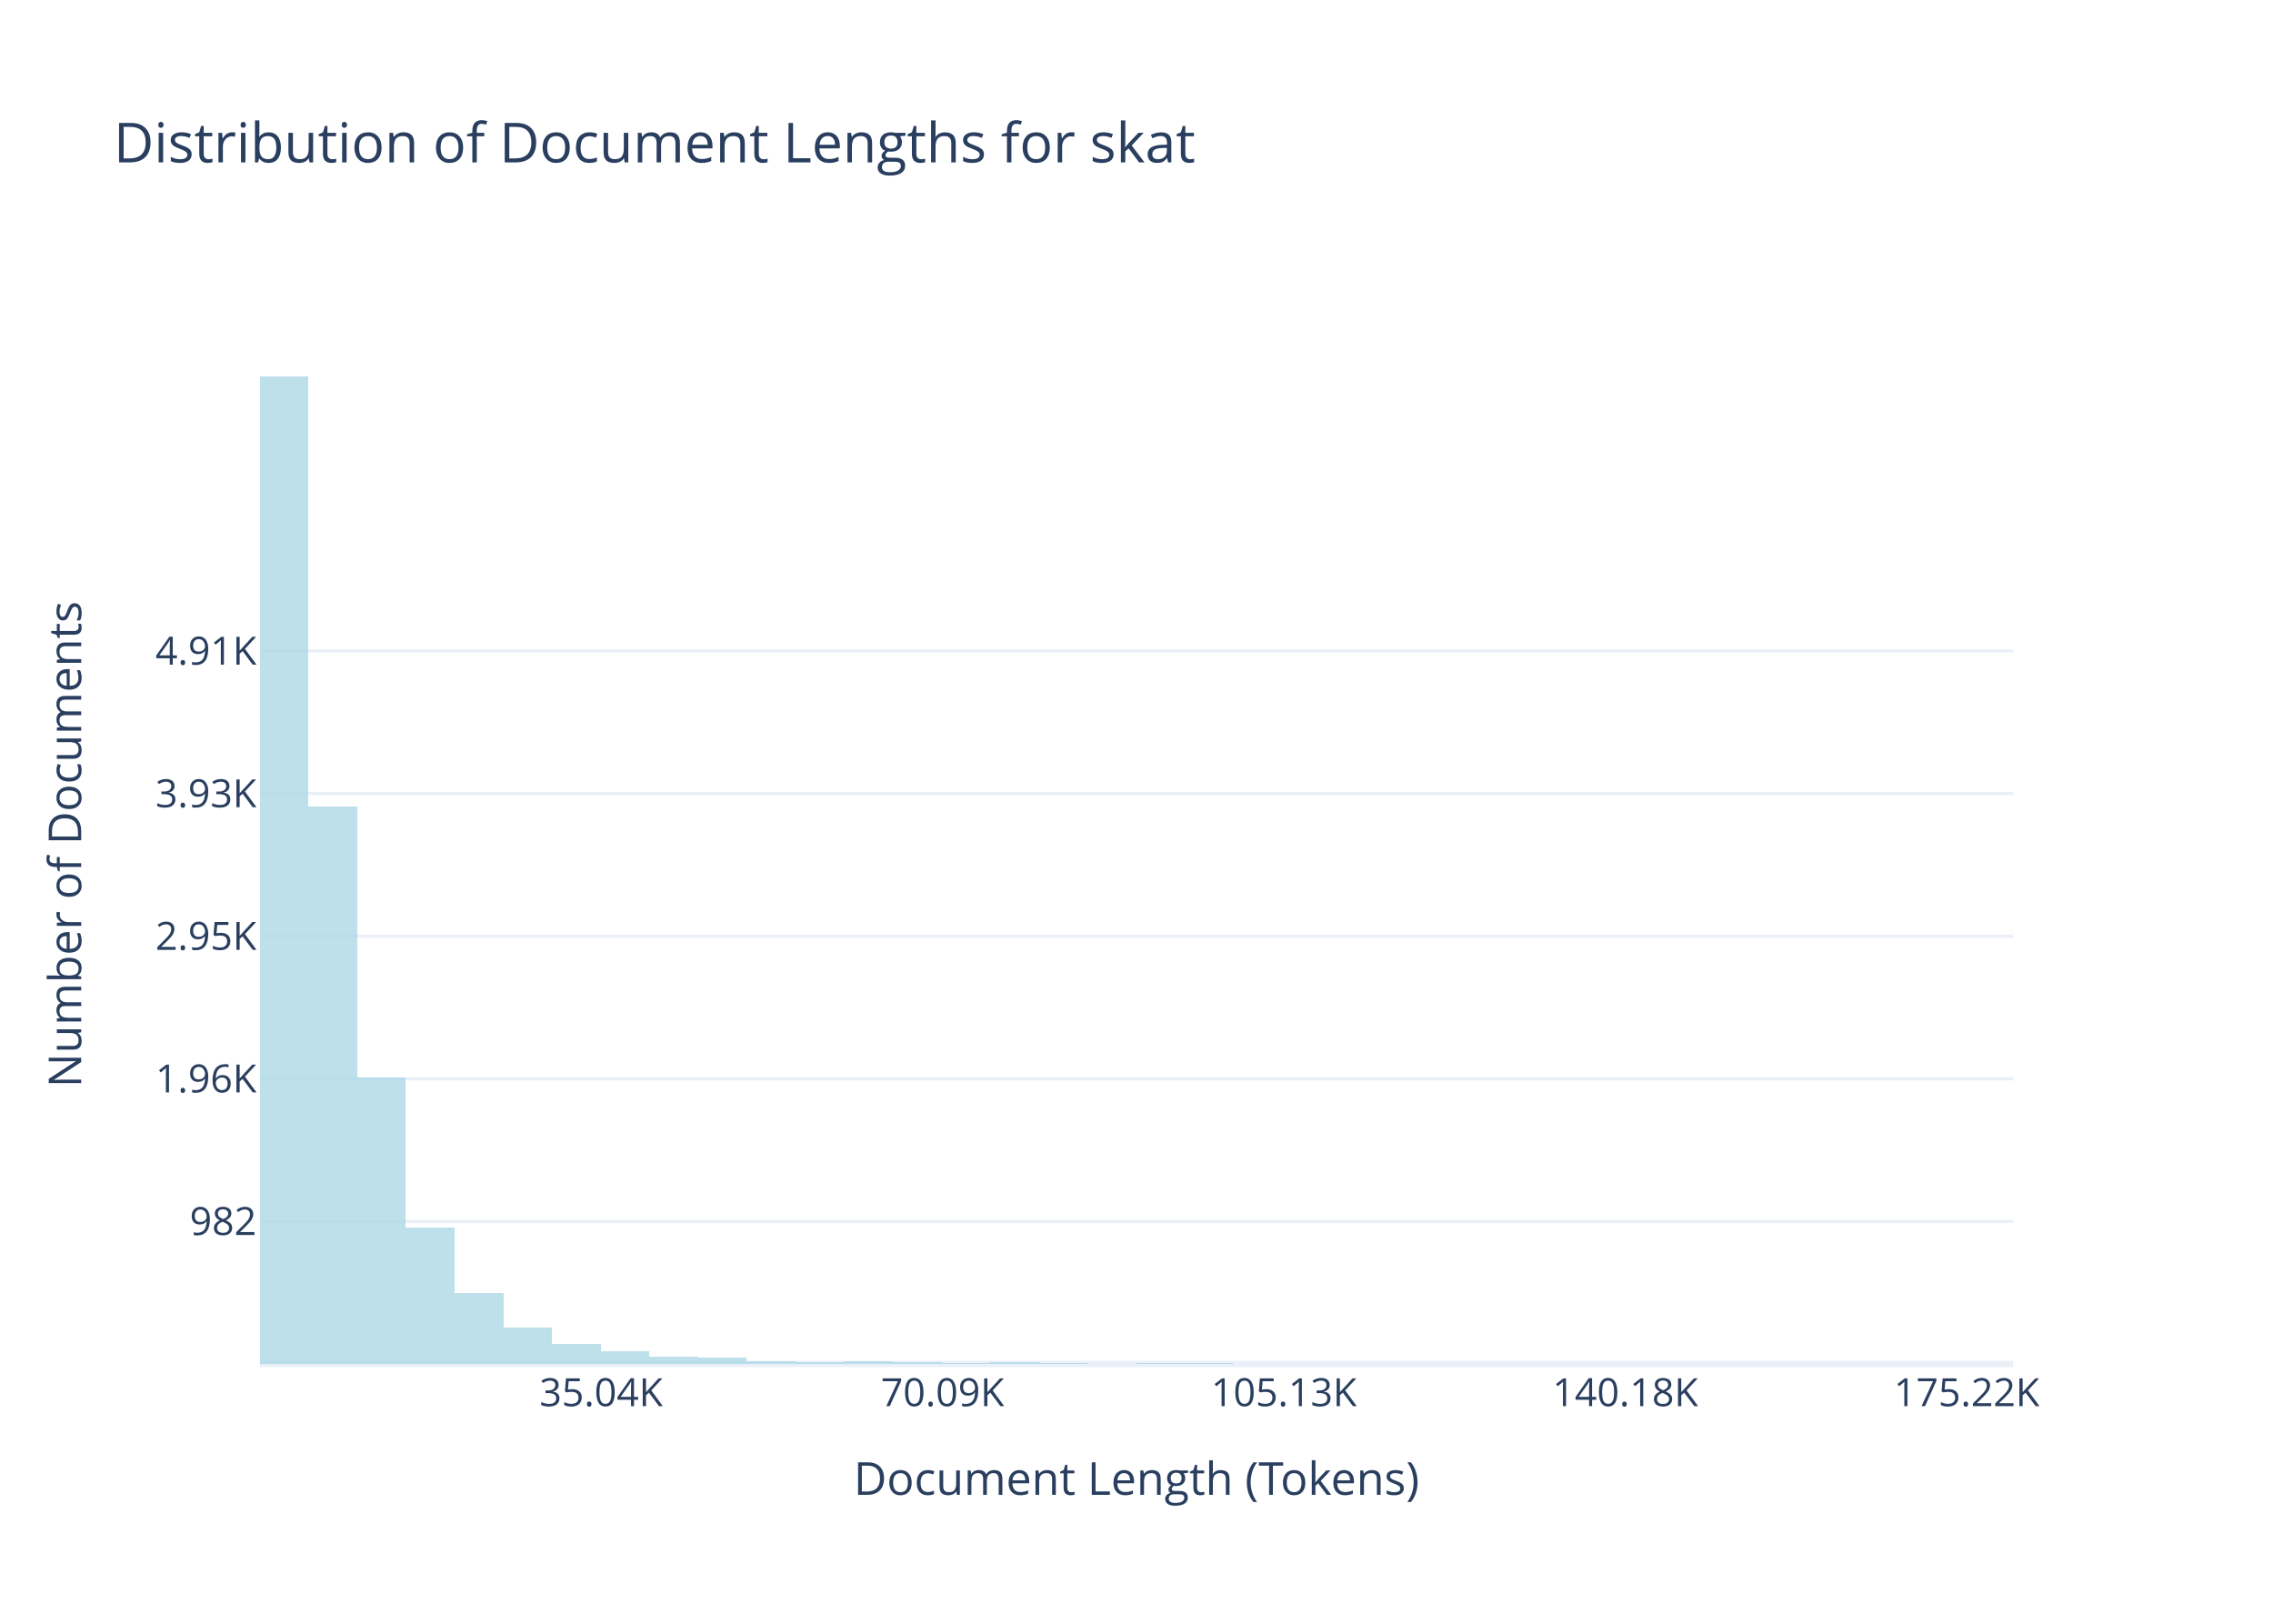
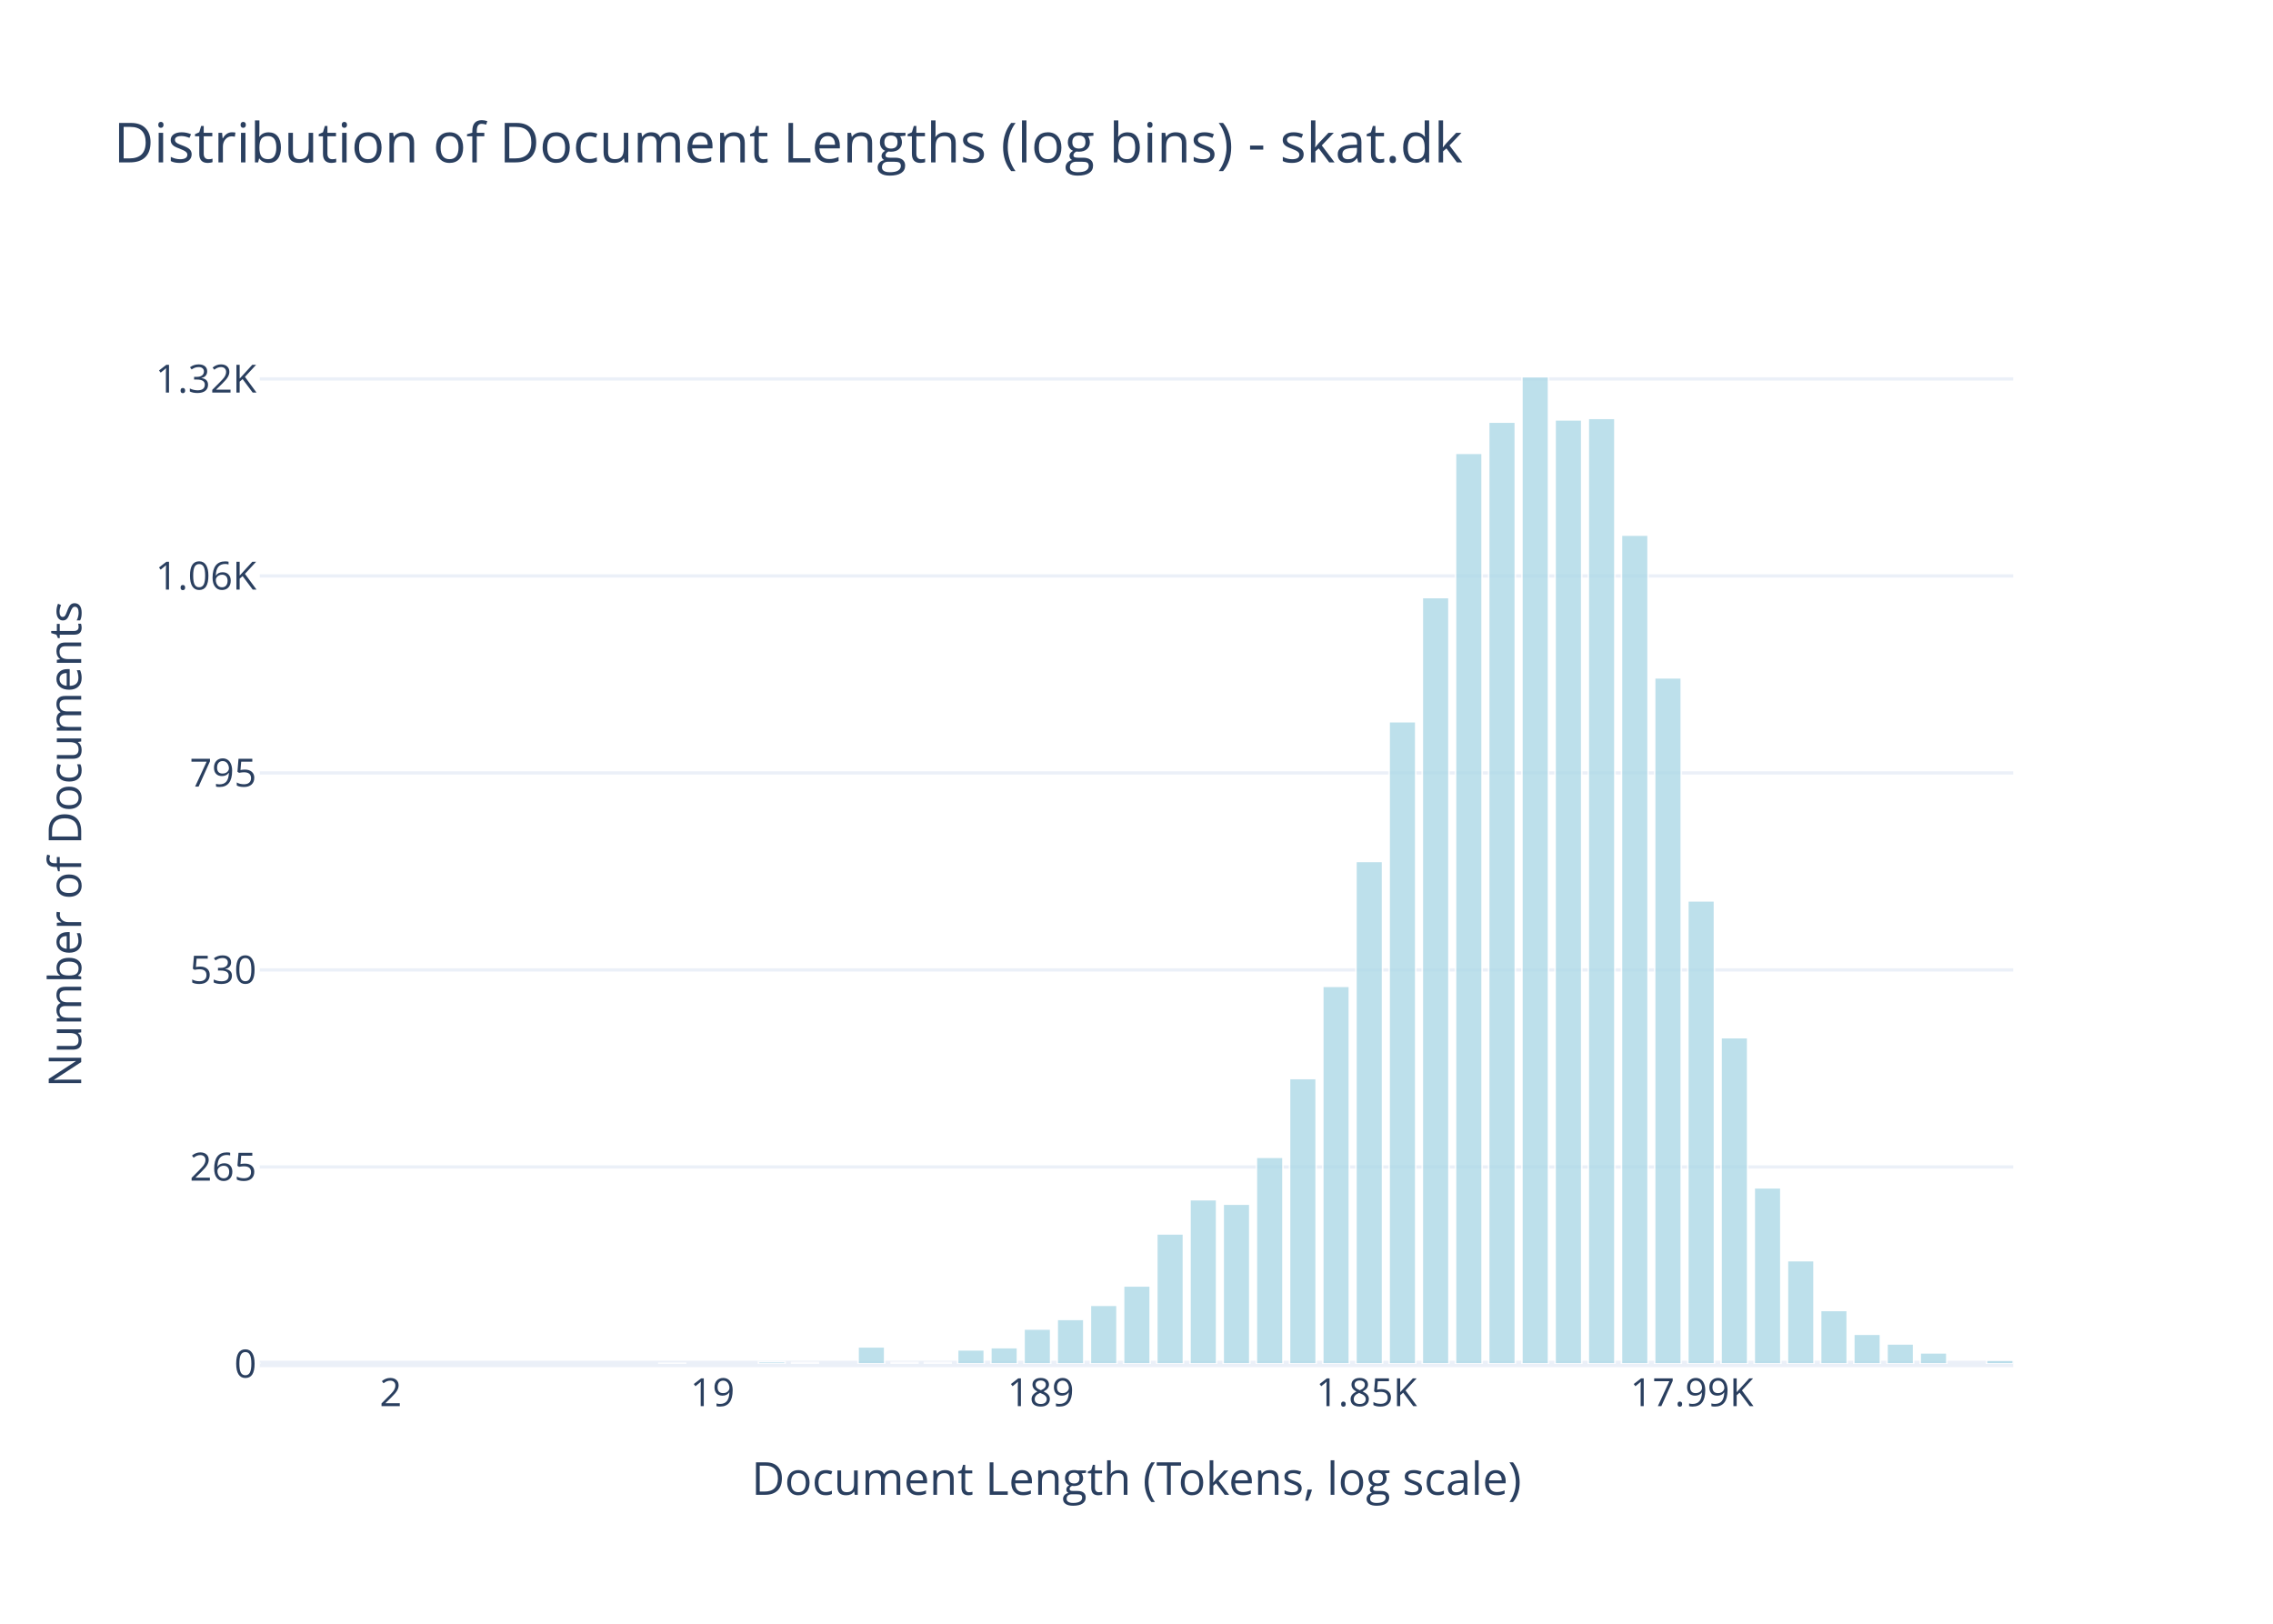
<svg xmlns="http://www.w3.org/2000/svg" class="main-svg" width="700" height="500" style="" viewBox="0 0 700 500">
  <rect x="0" y="0" width="700" height="500" style="fill: rgb(255, 255, 255); fill-opacity: 1;" />
-   <defs id="defs-8a2da5">
+   <defs id="defs-f9f91c">
    <g class="clips">
-       <clipPath id="clip8a2da5xyplot" class="plotclip">
+       <clipPath id="clipf9f91cxyplot" class="plotclip">
        <rect width="540" height="320" />
      </clipPath>
-       <clipPath class="axesclip" id="clip8a2da5x">
+       <clipPath class="axesclip" id="clipf9f91cx">
        <rect x="80" y="0" width="540" height="500" />
      </clipPath>
-       <clipPath class="axesclip" id="clip8a2da5y">
+       <clipPath class="axesclip" id="clipf9f91cy">
        <rect x="0" y="100" width="700" height="320" />
      </clipPath>
-       <clipPath class="axesclip" id="clip8a2da5xy">
+       <clipPath class="axesclip" id="clipf9f91cxy">
        <rect x="80" y="100" width="540" height="320" />
      </clipPath>
    </g>
    <g class="gradients" />
    <g class="patterns" />
  </defs>
  <g class="bglayer" />
  <g class="layer-below">
    <g class="imagelayer" />
    <g class="shapelayer" />
  </g>
  <g class="cartesianlayer">
    <g class="subplot xy">
      <g class="layer-subplot">
        <g class="shapelayer" />
        <g class="imagelayer" />
      </g>
      <g class="minor-gridlayer">
        <g class="x" />
        <g class="y" />
      </g>
      <g class="gridlayer">
        <g class="x" />
        <g class="y">
-           <path class="ygrid crisp" transform="translate(0,376.09)" d="M80,0h540" style="stroke: rgb(235, 240, 248); stroke-opacity: 1; stroke-width: 1px;" />
-           <path class="ygrid crisp" transform="translate(0,332.18)" d="M80,0h540" style="stroke: rgb(235, 240, 248); stroke-opacity: 1; stroke-width: 1px;" />
-           <path class="ygrid crisp" transform="translate(0,288.28)" d="M80,0h540" style="stroke: rgb(235, 240, 248); stroke-opacity: 1; stroke-width: 1px;" />
-           <path class="ygrid crisp" transform="translate(0,244.37)" d="M80,0h540" style="stroke: rgb(235, 240, 248); stroke-opacity: 1; stroke-width: 1px;" />
-           <path class="ygrid crisp" transform="translate(0,200.46)" d="M80,0h540" style="stroke: rgb(235, 240, 248); stroke-opacity: 1; stroke-width: 1px;" />
+           <path class="ygrid crisp" transform="translate(0,359.34)" d="M80,0h540" style="stroke: rgb(235, 240, 248); stroke-opacity: 1; stroke-width: 1px;" />
+           <path class="ygrid crisp" transform="translate(0,298.67)" d="M80,0h540" style="stroke: rgb(235, 240, 248); stroke-opacity: 1; stroke-width: 1px;" />
+           <path class="ygrid crisp" transform="translate(0,238.01)" d="M80,0h540" style="stroke: rgb(235, 240, 248); stroke-opacity: 1; stroke-width: 1px;" />
+           <path class="ygrid crisp" transform="translate(0,177.35)" d="M80,0h540" style="stroke: rgb(235, 240, 248); stroke-opacity: 1; stroke-width: 1px;" />
+           <path class="ygrid crisp" transform="translate(0,116.69)" d="M80,0h540" style="stroke: rgb(235, 240, 248); stroke-opacity: 1; stroke-width: 1px;" />
        </g>
      </g>
      <g class="zerolinelayer">
        <path class="yzl zl crisp" transform="translate(0,420)" d="M80,0h540" style="stroke: rgb(235, 240, 248); stroke-opacity: 1; stroke-width: 2px;" />
      </g>
      <g class="layer-between">
        <g class="shapelayer" />
        <g class="imagelayer" />
      </g>
      <path class="xlines-below" />
      <path class="ylines-below" />
      <g class="overlines-below" />
      <g class="xaxislayer-below" />
      <g class="yaxislayer-below" />
      <g class="overaxes-below" />
      <g class="overplot">
-         <g class="xy" transform="translate(80,100)" clip-path="url(#clip8a2da5xyplot)">
+         <g class="xy" transform="translate(80,100)" clip-path="url(#clipf9f91cxyplot)">
          <g class="barlayer mlayer">
-             <g class="trace bars" shape-rendering="crispEdges" style="opacity: 0.8;">
+             <g class="trace bars" style="opacity: 0.8;">
              <g class="points">
                <g class="point">
-                   <path d="M0,320V16H15V320Z" style="vector-effect: none; opacity: 1; stroke-width: 0px; fill: rgb(173, 216, 230); fill-opacity: 1;" />
-                 </g>
-                 <g class="point">
-                   <path d="M15,320V148.39H30V320Z" style="vector-effect: none; opacity: 1; stroke-width: 0px; fill: rgb(173, 216, 230); fill-opacity: 1;" />
-                 </g>
-                 <g class="point">
-                   <path d="M30,320V231.74H45V320Z" style="vector-effect: none; opacity: 1; stroke-width: 0px; fill: rgb(173, 216, 230); fill-opacity: 1;" />
-                 </g>
-                 <g class="point">
-                   <path d="M45,320V278.06H60V320Z" style="vector-effect: none; opacity: 1; stroke-width: 0px; fill: rgb(173, 216, 230); fill-opacity: 1;" />
-                 </g>
-                 <g class="point">
-                   <path d="M60,320V298.14H75V320Z" style="vector-effect: none; opacity: 1; stroke-width: 0px; fill: rgb(173, 216, 230); fill-opacity: 1;" />
-                 </g>
-                 <g class="point">
-                   <path d="M75,320V308.78H90V320Z" style="vector-effect: none; opacity: 1; stroke-width: 0px; fill: rgb(173, 216, 230); fill-opacity: 1;" />
-                 </g>
-                 <g class="point">
-                   <path d="M90,320V313.83H105V320Z" style="vector-effect: none; opacity: 1; stroke-width: 0px; fill: rgb(173, 216, 230); fill-opacity: 1;" />
-                 </g>
-                 <g class="point">
-                   <path d="M105,320V316.11H120V320Z" style="vector-effect: none; opacity: 1; stroke-width: 0px; fill: rgb(173, 216, 230); fill-opacity: 1;" />
-                 </g>
-                 <g class="point">
-                   <path d="M120,320V317.76H135V320Z" style="vector-effect: none; opacity: 1; stroke-width: 0px; fill: rgb(173, 216, 230); fill-opacity: 1;" />
-                 </g>
-                 <g class="point">
-                   <path d="M135,320V318.03H150V320Z" style="vector-effect: none; opacity: 1; stroke-width: 0px; fill: rgb(173, 216, 230); fill-opacity: 1;" />
-                 </g>
-                 <g class="point">
-                   <path d="M150,320V319.11H165V320Z" style="vector-effect: none; opacity: 1; stroke-width: 0px; fill: rgb(173, 216, 230); fill-opacity: 1;" />
-                 </g>
-                 <g class="point">
-                   <path d="M165,320V319.33H180V320Z" style="vector-effect: none; opacity: 1; stroke-width: 0px; fill: rgb(173, 216, 230); fill-opacity: 1;" />
-                 </g>
-                 <g class="point">
-                   <path d="M180,320V319.24H195V320Z" style="vector-effect: none; opacity: 1; stroke-width: 0px; fill: rgb(173, 216, 230); fill-opacity: 1;" />
-                 </g>
-                 <g class="point">
-                   <path d="M195,320V319.51H210V320Z" style="vector-effect: none; opacity: 1; stroke-width: 0px; fill: rgb(173, 216, 230); fill-opacity: 1;" />
-                 </g>
-                 <g class="point">
-                   <path d="M210,320V319.64H225V320Z" style="vector-effect: none; opacity: 1; stroke-width: 0px; fill: rgb(173, 216, 230); fill-opacity: 1;" />
-                 </g>
-                 <g class="point">
-                   <path d="M225,320V319.51H240V320Z" style="vector-effect: none; opacity: 1; stroke-width: 0px; fill: rgb(173, 216, 230); fill-opacity: 1;" />
-                 </g>
-                 <g class="point">
-                   <path d="M240,320V319.82H255V320Z" style="vector-effect: none; opacity: 1; stroke-width: 0px; fill: rgb(173, 216, 230); fill-opacity: 1;" />
-                 </g>
-                 <g class="point">
-                   <path d="M255,320V319.91H270V320Z" style="vector-effect: none; opacity: 1; stroke-width: 0px; fill: rgb(173, 216, 230); fill-opacity: 1;" />
-                 </g>
-                 <g class="point">
-                   <path d="M270,320V319.69H285V320Z" style="vector-effect: none; opacity: 1; stroke-width: 0px; fill: rgb(173, 216, 230); fill-opacity: 1;" />
-                 </g>
-                 <g class="point">
-                   <path d="M285,320V319.82H300V320Z" style="vector-effect: none; opacity: 1; stroke-width: 0px; fill: rgb(173, 216, 230); fill-opacity: 1;" />
-                 </g>
-                 <g class="point">
-                   <path d="M300,320V319.91H315V320Z" style="vector-effect: none; opacity: 1; stroke-width: 0px; fill: rgb(173, 216, 230); fill-opacity: 1;" />
-                 </g>
-                 <g class="point">
-                   <path d="M315,320V319.96H330V320Z" style="vector-effect: none; opacity: 1; stroke-width: 0px; fill: rgb(173, 216, 230); fill-opacity: 1;" />
-                 </g>
-                 <g class="point">
-                   <path d="M0,0Z" style="vector-effect: none; opacity: 1; stroke-width: 0px; fill: rgb(173, 216, 230); fill-opacity: 1;" />
-                 </g>
-                 <g class="point">
-                   <path d="M0,0Z" style="vector-effect: none; opacity: 1; stroke-width: 0px; fill: rgb(173, 216, 230); fill-opacity: 1;" />
-                 </g>
-                 <g class="point">
-                   <path d="M0,0Z" style="vector-effect: none; opacity: 1; stroke-width: 0px; fill: rgb(173, 216, 230); fill-opacity: 1;" />
-                 </g>
-                 <g class="point">
-                   <path d="M0,0Z" style="vector-effect: none; opacity: 1; stroke-width: 0px; fill: rgb(173, 216, 230); fill-opacity: 1;" />
-                 </g>
-                 <g class="point">
-                   <path d="M0,0Z" style="vector-effect: none; opacity: 1; stroke-width: 0px; fill: rgb(173, 216, 230); fill-opacity: 1;" />
-                 </g>
-                 <g class="point">
-                   <path d="M0,0Z" style="vector-effect: none; opacity: 1; stroke-width: 0px; fill: rgb(173, 216, 230); fill-opacity: 1;" />
-                 </g>
-                 <g class="point">
-                   <path d="M420,320V319.87H435V320Z" style="vector-effect: none; opacity: 1; stroke-width: 0px; fill: rgb(173, 216, 230); fill-opacity: 1;" />
-                 </g>
-                 <g class="point">
-                   <path d="M0,0Z" style="vector-effect: none; opacity: 1; stroke-width: 0px; fill: rgb(173, 216, 230); fill-opacity: 1;" />
-                 </g>
-                 <g class="point">
-                   <path d="M450,320V319.96H465V320Z" style="vector-effect: none; opacity: 1; stroke-width: 0px; fill: rgb(173, 216, 230); fill-opacity: 1;" />
-                 </g>
-                 <g class="point">
-                   <path d="M0,0Z" style="vector-effect: none; opacity: 1; stroke-width: 0px; fill: rgb(173, 216, 230); fill-opacity: 1;" />
-                 </g>
-                 <g class="point">
-                   <path d="M0,0Z" style="vector-effect: none; opacity: 1; stroke-width: 0px; fill: rgb(173, 216, 230); fill-opacity: 1;" />
-                 </g>
-                 <g class="point">
-                   <path d="M0,0Z" style="vector-effect: none; opacity: 1; stroke-width: 0px; fill: rgb(173, 216, 230); fill-opacity: 1;" />
-                 </g>
-                 <g class="point">
-                   <path d="M0,0Z" style="vector-effect: none; opacity: 1; stroke-width: 0px; fill: rgb(173, 216, 230); fill-opacity: 1;" />
-                 </g>
-                 <g class="point">
-                   <path d="M525,320V319.96H540V320Z" style="vector-effect: none; opacity: 1; stroke-width: 0px; fill: rgb(173, 216, 230); fill-opacity: 1;" />
+                   <path d="M-5130,320V319.77H0V320Z" style="vector-effect: none; opacity: 1; stroke-width: 0.5px; fill: rgb(173, 216, 230); fill-opacity: 1; stroke: rgb(255, 255, 255); stroke-opacity: 1;" />
+                 </g>
+                 <g class="point">
+                   <path d="M122.91,320V319.77H131.13V320Z" style="vector-effect: none; opacity: 1; stroke-width: 0.5px; fill: rgb(173, 216, 230); fill-opacity: 1; stroke: rgb(255, 255, 255); stroke-opacity: 1;" />
+                 </g>
+                 <g class="point">
+                   <path d="M153.58,320V319.31H161.79V320Z" style="vector-effect: none; opacity: 1; stroke-width: 0.5px; fill: rgb(173, 216, 230); fill-opacity: 1; stroke: rgb(255, 255, 255); stroke-opacity: 1;" />
+                 </g>
+                 <g class="point">
+                   <path d="M163.8,320V319.54H172.02V320Z" style="vector-effect: none; opacity: 1; stroke-width: 0.5px; fill: rgb(173, 216, 230); fill-opacity: 1; stroke: rgb(255, 255, 255); stroke-opacity: 1;" />
+                 </g>
+                 <g class="point">
+                   <path d="M184.24,320V314.73H192.46V320Z" style="vector-effect: none; opacity: 1; stroke-width: 0.5px; fill: rgb(173, 216, 230); fill-opacity: 1; stroke: rgb(255, 255, 255); stroke-opacity: 1;" />
+                 </g>
+                 <g class="point">
+                   <path d="M194.46,320V319.54H202.68V320Z" style="vector-effect: none; opacity: 1; stroke-width: 0.5px; fill: rgb(173, 216, 230); fill-opacity: 1; stroke: rgb(255, 255, 255); stroke-opacity: 1;" />
+                 </g>
+                 <g class="point">
+                   <path d="M204.68,320V319.54H212.9V320Z" style="vector-effect: none; opacity: 1; stroke-width: 0.5px; fill: rgb(173, 216, 230); fill-opacity: 1; stroke: rgb(255, 255, 255); stroke-opacity: 1;" />
+                 </g>
+                 <g class="point">
+                   <path d="M214.91,320V315.65H223.13V320Z" style="vector-effect: none; opacity: 1; stroke-width: 0.5px; fill: rgb(173, 216, 230); fill-opacity: 1; stroke: rgb(255, 255, 255); stroke-opacity: 1;" />
+                 </g>
+                 <g class="point">
+                   <path d="M225.13,320V314.96H233.35V320Z" style="vector-effect: none; opacity: 1; stroke-width: 0.5px; fill: rgb(173, 216, 230); fill-opacity: 1; stroke: rgb(255, 255, 255); stroke-opacity: 1;" />
+                 </g>
+                 <g class="point">
+                   <path d="M235.35,320V309.24H243.57V320Z" style="vector-effect: none; opacity: 1; stroke-width: 0.5px; fill: rgb(173, 216, 230); fill-opacity: 1; stroke: rgb(255, 255, 255); stroke-opacity: 1;" />
+                 </g>
+                 <g class="point">
+                   <path d="M245.57,320V306.27H253.79V320Z" style="vector-effect: none; opacity: 1; stroke-width: 0.5px; fill: rgb(173, 216, 230); fill-opacity: 1; stroke: rgb(255, 255, 255); stroke-opacity: 1;" />
+                 </g>
+                 <g class="point">
+                   <path d="M255.79,320V301.92H264.01V320Z" style="vector-effect: none; opacity: 1; stroke-width: 0.5px; fill: rgb(173, 216, 230); fill-opacity: 1; stroke: rgb(255, 255, 255); stroke-opacity: 1;" />
+                 </g>
+                 <g class="point">
+                   <path d="M266.01,320V295.96H274.23V320Z" style="vector-effect: none; opacity: 1; stroke-width: 0.5px; fill: rgb(173, 216, 230); fill-opacity: 1; stroke: rgb(255, 255, 255); stroke-opacity: 1;" />
+                 </g>
+                 <g class="point">
+                   <path d="M276.24,320V279.94H284.46V320Z" style="vector-effect: none; opacity: 1; stroke-width: 0.5px; fill: rgb(173, 216, 230); fill-opacity: 1; stroke: rgb(255, 255, 255); stroke-opacity: 1;" />
+                 </g>
+                 <g class="point">
+                   <path d="M286.46,320V269.41H294.68V320Z" style="vector-effect: none; opacity: 1; stroke-width: 0.5px; fill: rgb(173, 216, 230); fill-opacity: 1; stroke: rgb(255, 255, 255); stroke-opacity: 1;" />
+                 </g>
+                 <g class="point">
+                   <path d="M296.68,320V270.78H304.9V320Z" style="vector-effect: none; opacity: 1; stroke-width: 0.5px; fill: rgb(173, 216, 230); fill-opacity: 1; stroke: rgb(255, 255, 255); stroke-opacity: 1;" />
+                 </g>
+                 <g class="point">
+                   <path d="M306.9,320V256.36H315.12V320Z" style="vector-effect: none; opacity: 1; stroke-width: 0.5px; fill: rgb(173, 216, 230); fill-opacity: 1; stroke: rgb(255, 255, 255); stroke-opacity: 1;" />
+                 </g>
+                 <g class="point">
+                   <path d="M317.12,320V232.1H325.34V320Z" style="vector-effect: none; opacity: 1; stroke-width: 0.5px; fill: rgb(173, 216, 230); fill-opacity: 1; stroke: rgb(255, 255, 255); stroke-opacity: 1;" />
+                 </g>
+                 <g class="point">
+                   <path d="M327.35,320V203.71H335.56V320Z" style="vector-effect: none; opacity: 1; stroke-width: 0.5px; fill: rgb(173, 216, 230); fill-opacity: 1; stroke: rgb(255, 255, 255); stroke-opacity: 1;" />
+                 </g>
+                 <g class="point">
+                   <path d="M337.57,320V165.25H345.79V320Z" style="vector-effect: none; opacity: 1; stroke-width: 0.5px; fill: rgb(173, 216, 230); fill-opacity: 1; stroke: rgb(255, 255, 255); stroke-opacity: 1;" />
+                 </g>
+                 <g class="point">
+                   <path d="M347.79,320V122.22H356.01V320Z" style="vector-effect: none; opacity: 1; stroke-width: 0.5px; fill: rgb(173, 216, 230); fill-opacity: 1; stroke: rgb(255, 255, 255); stroke-opacity: 1;" />
+                 </g>
+                 <g class="point">
+                   <path d="M358.01,320V83.99H366.23V320Z" style="vector-effect: none; opacity: 1; stroke-width: 0.5px; fill: rgb(173, 216, 230); fill-opacity: 1; stroke: rgb(255, 255, 255); stroke-opacity: 1;" />
+                 </g>
+                 <g class="point">
+                   <path d="M368.23,320V39.58H376.45V320Z" style="vector-effect: none; opacity: 1; stroke-width: 0.5px; fill: rgb(173, 216, 230); fill-opacity: 1; stroke: rgb(255, 255, 255); stroke-opacity: 1;" />
+                 </g>
+                 <g class="point">
+                   <path d="M378.45,320V29.96H386.67V320Z" style="vector-effect: none; opacity: 1; stroke-width: 0.5px; fill: rgb(173, 216, 230); fill-opacity: 1; stroke: rgb(255, 255, 255); stroke-opacity: 1;" />
+                 </g>
+                 <g class="point">
+                   <path d="M388.68,320V16H396.9V320Z" style="vector-effect: none; opacity: 1; stroke-width: 0.5px; fill: rgb(173, 216, 230); fill-opacity: 1; stroke: rgb(255, 255, 255); stroke-opacity: 1;" />
+                 </g>
+                 <g class="point">
+                   <path d="M398.9,320V29.28H407.12V320Z" style="vector-effect: none; opacity: 1; stroke-width: 0.5px; fill: rgb(173, 216, 230); fill-opacity: 1; stroke: rgb(255, 255, 255); stroke-opacity: 1;" />
+                 </g>
+                 <g class="point">
+                   <path d="M409.12,320V28.82H417.34V320Z" style="vector-effect: none; opacity: 1; stroke-width: 0.5px; fill: rgb(173, 216, 230); fill-opacity: 1; stroke: rgb(255, 255, 255); stroke-opacity: 1;" />
+                 </g>
+                 <g class="point">
+                   <path d="M419.34,320V64.76H427.56V320Z" style="vector-effect: none; opacity: 1; stroke-width: 0.5px; fill: rgb(173, 216, 230); fill-opacity: 1; stroke: rgb(255, 255, 255); stroke-opacity: 1;" />
+                 </g>
+                 <g class="point">
+                   <path d="M429.56,320V108.71H437.78V320Z" style="vector-effect: none; opacity: 1; stroke-width: 0.5px; fill: rgb(173, 216, 230); fill-opacity: 1; stroke: rgb(255, 255, 255); stroke-opacity: 1;" />
+                 </g>
+                 <g class="point">
+                   <path d="M439.78,320V177.39H448V320Z" style="vector-effect: none; opacity: 1; stroke-width: 0.5px; fill: rgb(173, 216, 230); fill-opacity: 1; stroke: rgb(255, 255, 255); stroke-opacity: 1;" />
+                 </g>
+                 <g class="point">
+                   <path d="M450.01,320V219.51H458.23V320Z" style="vector-effect: none; opacity: 1; stroke-width: 0.5px; fill: rgb(173, 216, 230); fill-opacity: 1; stroke: rgb(255, 255, 255); stroke-opacity: 1;" />
+                 </g>
+                 <g class="point">
+                   <path d="M460.23,320V265.75H468.45V320Z" style="vector-effect: none; opacity: 1; stroke-width: 0.5px; fill: rgb(173, 216, 230); fill-opacity: 1; stroke: rgb(255, 255, 255); stroke-opacity: 1;" />
+                 </g>
+                 <g class="point">
+                   <path d="M470.45,320V288.18H478.67V320Z" style="vector-effect: none; opacity: 1; stroke-width: 0.5px; fill: rgb(173, 216, 230); fill-opacity: 1; stroke: rgb(255, 255, 255); stroke-opacity: 1;" />
+                 </g>
+                 <g class="point">
+                   <path d="M480.67,320V303.52H488.89V320Z" style="vector-effect: none; opacity: 1; stroke-width: 0.5px; fill: rgb(173, 216, 230); fill-opacity: 1; stroke: rgb(255, 255, 255); stroke-opacity: 1;" />
+                 </g>
+                 <g class="point">
+                   <path d="M490.89,320V310.84H499.11V320Z" style="vector-effect: none; opacity: 1; stroke-width: 0.5px; fill: rgb(173, 216, 230); fill-opacity: 1; stroke: rgb(255, 255, 255); stroke-opacity: 1;" />
+                 </g>
+                 <g class="point">
+                   <path d="M501.12,320V313.82H509.33V320Z" style="vector-effect: none; opacity: 1; stroke-width: 0.5px; fill: rgb(173, 216, 230); fill-opacity: 1; stroke: rgb(255, 255, 255); stroke-opacity: 1;" />
+                 </g>
+                 <g class="point">
+                   <path d="M511.34,320V316.57H519.56V320Z" style="vector-effect: none; opacity: 1; stroke-width: 0.5px; fill: rgb(173, 216, 230); fill-opacity: 1; stroke: rgb(255, 255, 255); stroke-opacity: 1;" />
+                 </g>
+                 <g class="point">
+                   <path d="M531.78,320V318.86H540V320Z" style="vector-effect: none; opacity: 1; stroke-width: 0.5px; fill: rgb(173, 216, 230); fill-opacity: 1; stroke: rgb(255, 255, 255); stroke-opacity: 1;" />
                </g>
              </g>
            </g>
          </g>
        </g>
      </g>
      <path class="xlines-above crisp" d="M0,0" style="fill: none;" />
      <path class="ylines-above crisp" d="M0,0" style="fill: none;" />
      <g class="overlines-above" />
      <g class="xaxislayer-above">
        <g class="xtick">
-           <text text-anchor="middle" x="0" y="433" transform="translate(185.13,0)" style="font-family: 'Open Sans', verdana, arial, sans-serif; font-size: 12px; fill: rgb(42, 63, 95); fill-opacity: 1; white-space: pre; opacity: 1;">35.04K</text>
-         </g>
-         <g class="xtick">
-           <text text-anchor="middle" x="0" y="433" style="font-family: 'Open Sans', verdana, arial, sans-serif; font-size: 12px; fill: rgb(42, 63, 95); fill-opacity: 1; white-space: pre; opacity: 1;" transform="translate(290.27,0)">70.09K</text>
-         </g>
-         <g class="xtick">
-           <text text-anchor="middle" x="0" y="433" style="font-family: 'Open Sans', verdana, arial, sans-serif; font-size: 12px; fill: rgb(42, 63, 95); fill-opacity: 1; white-space: pre; opacity: 1;" transform="translate(395.4,0)">105.13K</text>
-         </g>
-         <g class="xtick">
-           <text text-anchor="middle" x="0" y="433" style="font-family: 'Open Sans', verdana, arial, sans-serif; font-size: 12px; fill: rgb(42, 63, 95); fill-opacity: 1; white-space: pre; opacity: 1;" transform="translate(500.53,0)">140.18K</text>
-         </g>
-         <g class="xtick">
-           <text text-anchor="middle" x="0" y="433" style="font-family: 'Open Sans', verdana, arial, sans-serif; font-size: 12px; fill: rgb(42, 63, 95); fill-opacity: 1; white-space: pre; opacity: 1;" transform="translate(605.66,0)">175.22K</text>
+           <text text-anchor="middle" x="0" y="433" transform="translate(120.33,0)" style="font-family: 'Open Sans', verdana, arial, sans-serif; font-size: 12px; fill: rgb(42, 63, 95); fill-opacity: 1; white-space: pre; opacity: 1;">2</text>
+         </g>
+         <g class="xtick">
+           <text text-anchor="middle" x="0" y="433" style="font-family: 'Open Sans', verdana, arial, sans-serif; font-size: 12px; fill: rgb(42, 63, 95); fill-opacity: 1; white-space: pre; opacity: 1;" transform="translate(219.41,0)">19</text>
+         </g>
+         <g class="xtick">
+           <text text-anchor="middle" x="0" y="433" style="font-family: 'Open Sans', verdana, arial, sans-serif; font-size: 12px; fill: rgb(42, 63, 95); fill-opacity: 1; white-space: pre; opacity: 1;" transform="translate(320.51,0)">189</text>
+         </g>
+         <g class="xtick">
+           <text text-anchor="middle" x="0" y="433" style="font-family: 'Open Sans', verdana, arial, sans-serif; font-size: 12px; fill: rgb(42, 63, 95); fill-opacity: 1; white-space: pre; opacity: 1;" transform="translate(420.84,0)">1.85K</text>
+         </g>
+         <g class="xtick">
+           <text text-anchor="middle" x="0" y="433" style="font-family: 'Open Sans', verdana, arial, sans-serif; font-size: 12px; fill: rgb(42, 63, 95); fill-opacity: 1; white-space: pre; opacity: 1;" transform="translate(521.02,0)">17.99K</text>
        </g>
      </g>
      <g class="yaxislayer-above">
        <g class="ytick">
-           <text text-anchor="end" x="79" y="4.2" transform="translate(0,376.09)" style="font-family: 'Open Sans', verdana, arial, sans-serif; font-size: 12px; fill: rgb(42, 63, 95); fill-opacity: 1; white-space: pre; opacity: 1;">982</text>
-         </g>
-         <g class="ytick">
-           <text text-anchor="end" x="79" y="4.2" style="font-family: 'Open Sans', verdana, arial, sans-serif; font-size: 12px; fill: rgb(42, 63, 95); fill-opacity: 1; white-space: pre; opacity: 1;" transform="translate(0,332.18)">1.96K</text>
-         </g>
-         <g class="ytick">
-           <text text-anchor="end" x="79" y="4.2" style="font-family: 'Open Sans', verdana, arial, sans-serif; font-size: 12px; fill: rgb(42, 63, 95); fill-opacity: 1; white-space: pre; opacity: 1;" transform="translate(0,288.28)">2.95K</text>
-         </g>
-         <g class="ytick">
-           <text text-anchor="end" x="79" y="4.2" style="font-family: 'Open Sans', verdana, arial, sans-serif; font-size: 12px; fill: rgb(42, 63, 95); fill-opacity: 1; white-space: pre; opacity: 1;" transform="translate(0,244.37)">3.93K</text>
-         </g>
-         <g class="ytick">
-           <text text-anchor="end" x="79" y="4.2" style="font-family: 'Open Sans', verdana, arial, sans-serif; font-size: 12px; fill: rgb(42, 63, 95); fill-opacity: 1; white-space: pre; opacity: 1;" transform="translate(0,200.46)">4.91K</text>
+           <text text-anchor="end" x="79" y="4.2" transform="translate(0,420)" style="font-family: 'Open Sans', verdana, arial, sans-serif; font-size: 12px; fill: rgb(42, 63, 95); fill-opacity: 1; white-space: pre; opacity: 1;">0</text>
+         </g>
+         <g class="ytick">
+           <text text-anchor="end" x="79" y="4.2" style="font-family: 'Open Sans', verdana, arial, sans-serif; font-size: 12px; fill: rgb(42, 63, 95); fill-opacity: 1; white-space: pre; opacity: 1;" transform="translate(0,359.34)">265</text>
+         </g>
+         <g class="ytick">
+           <text text-anchor="end" x="79" y="4.2" style="font-family: 'Open Sans', verdana, arial, sans-serif; font-size: 12px; fill: rgb(42, 63, 95); fill-opacity: 1; white-space: pre; opacity: 1;" transform="translate(0,298.67)">530</text>
+         </g>
+         <g class="ytick">
+           <text text-anchor="end" x="79" y="4.2" style="font-family: 'Open Sans', verdana, arial, sans-serif; font-size: 12px; fill: rgb(42, 63, 95); fill-opacity: 1; white-space: pre; opacity: 1;" transform="translate(0,238.01)">795</text>
+         </g>
+         <g class="ytick">
+           <text text-anchor="end" x="79" y="4.2" style="font-family: 'Open Sans', verdana, arial, sans-serif; font-size: 12px; fill: rgb(42, 63, 95); fill-opacity: 1; white-space: pre; opacity: 1;" transform="translate(0,177.35)">1.06K</text>
+         </g>
+         <g class="ytick">
+           <text text-anchor="end" x="79" y="4.2" style="font-family: 'Open Sans', verdana, arial, sans-serif; font-size: 12px; fill: rgb(42, 63, 95); fill-opacity: 1; white-space: pre; opacity: 1;" transform="translate(0,116.69)">1.32K</text>
        </g>
      </g>
      <g class="overaxes-above" />
    </g>
  </g>
  <g class="polarlayer" />
  <g class="smithlayer" />
  <g class="ternarylayer" />
  <g class="geolayer" />
  <g class="funnelarealayer" />
  <g class="pielayer" />
  <g class="iciclelayer" />
  <g class="treemaplayer" />
  <g class="sunburstlayer" />
  <g class="glimages" />
-   <defs id="topdefs-8a2da5">
+   <defs id="topdefs-f9f91c">
    <g class="clips" />
  </defs>
  <g class="layer-above">
    <g class="imagelayer" />
    <g class="shapelayer" />
  </g>
  <g class="infolayer">
    <g class="g-gtitle">
-       <text class="gtitle" x="35" y="50" text-anchor="start" dy="0em" style="opacity: 1; font-family: 'Open Sans', verdana, arial, sans-serif; font-size: 17px; fill: rgb(42, 63, 95); fill-opacity: 1; white-space: pre;">Distribution of Document Lengths for skat</text>
+       <text class="gtitle" x="35" y="50" text-anchor="start" dy="0em" style="opacity: 1; font-family: 'Open Sans', verdana, arial, sans-serif; font-size: 17px; fill: rgb(42, 63, 95); fill-opacity: 1; white-space: pre;">Distribution of Document Lengths (log bins) - skat.dk</text>
    </g>
    <g class="g-xtitle">
-       <text class="xtitle" x="350" y="460.3" text-anchor="middle" style="opacity: 1; font-family: 'Open Sans', verdana, arial, sans-serif; font-size: 14px; fill: rgb(42, 63, 95); fill-opacity: 1; white-space: pre;">Document Length (Tokens)</text>
+       <text class="xtitle" x="350" y="460.3" text-anchor="middle" style="opacity: 1; font-family: 'Open Sans', verdana, arial, sans-serif; font-size: 14px; fill: rgb(42, 63, 95); fill-opacity: 1; white-space: pre;">Document Length (Tokens, log scale)</text>
    </g>
    <g class="g-ytitle">
      <text class="ytitle" transform="rotate(-90,25.00625,260)" x="25.006" y="260" text-anchor="middle" style="opacity: 1; font-family: 'Open Sans', verdana, arial, sans-serif; font-size: 14px; fill: rgb(42, 63, 95); fill-opacity: 1; white-space: pre;">Number of Documents</text>
    </g>
  </g>
</svg>
